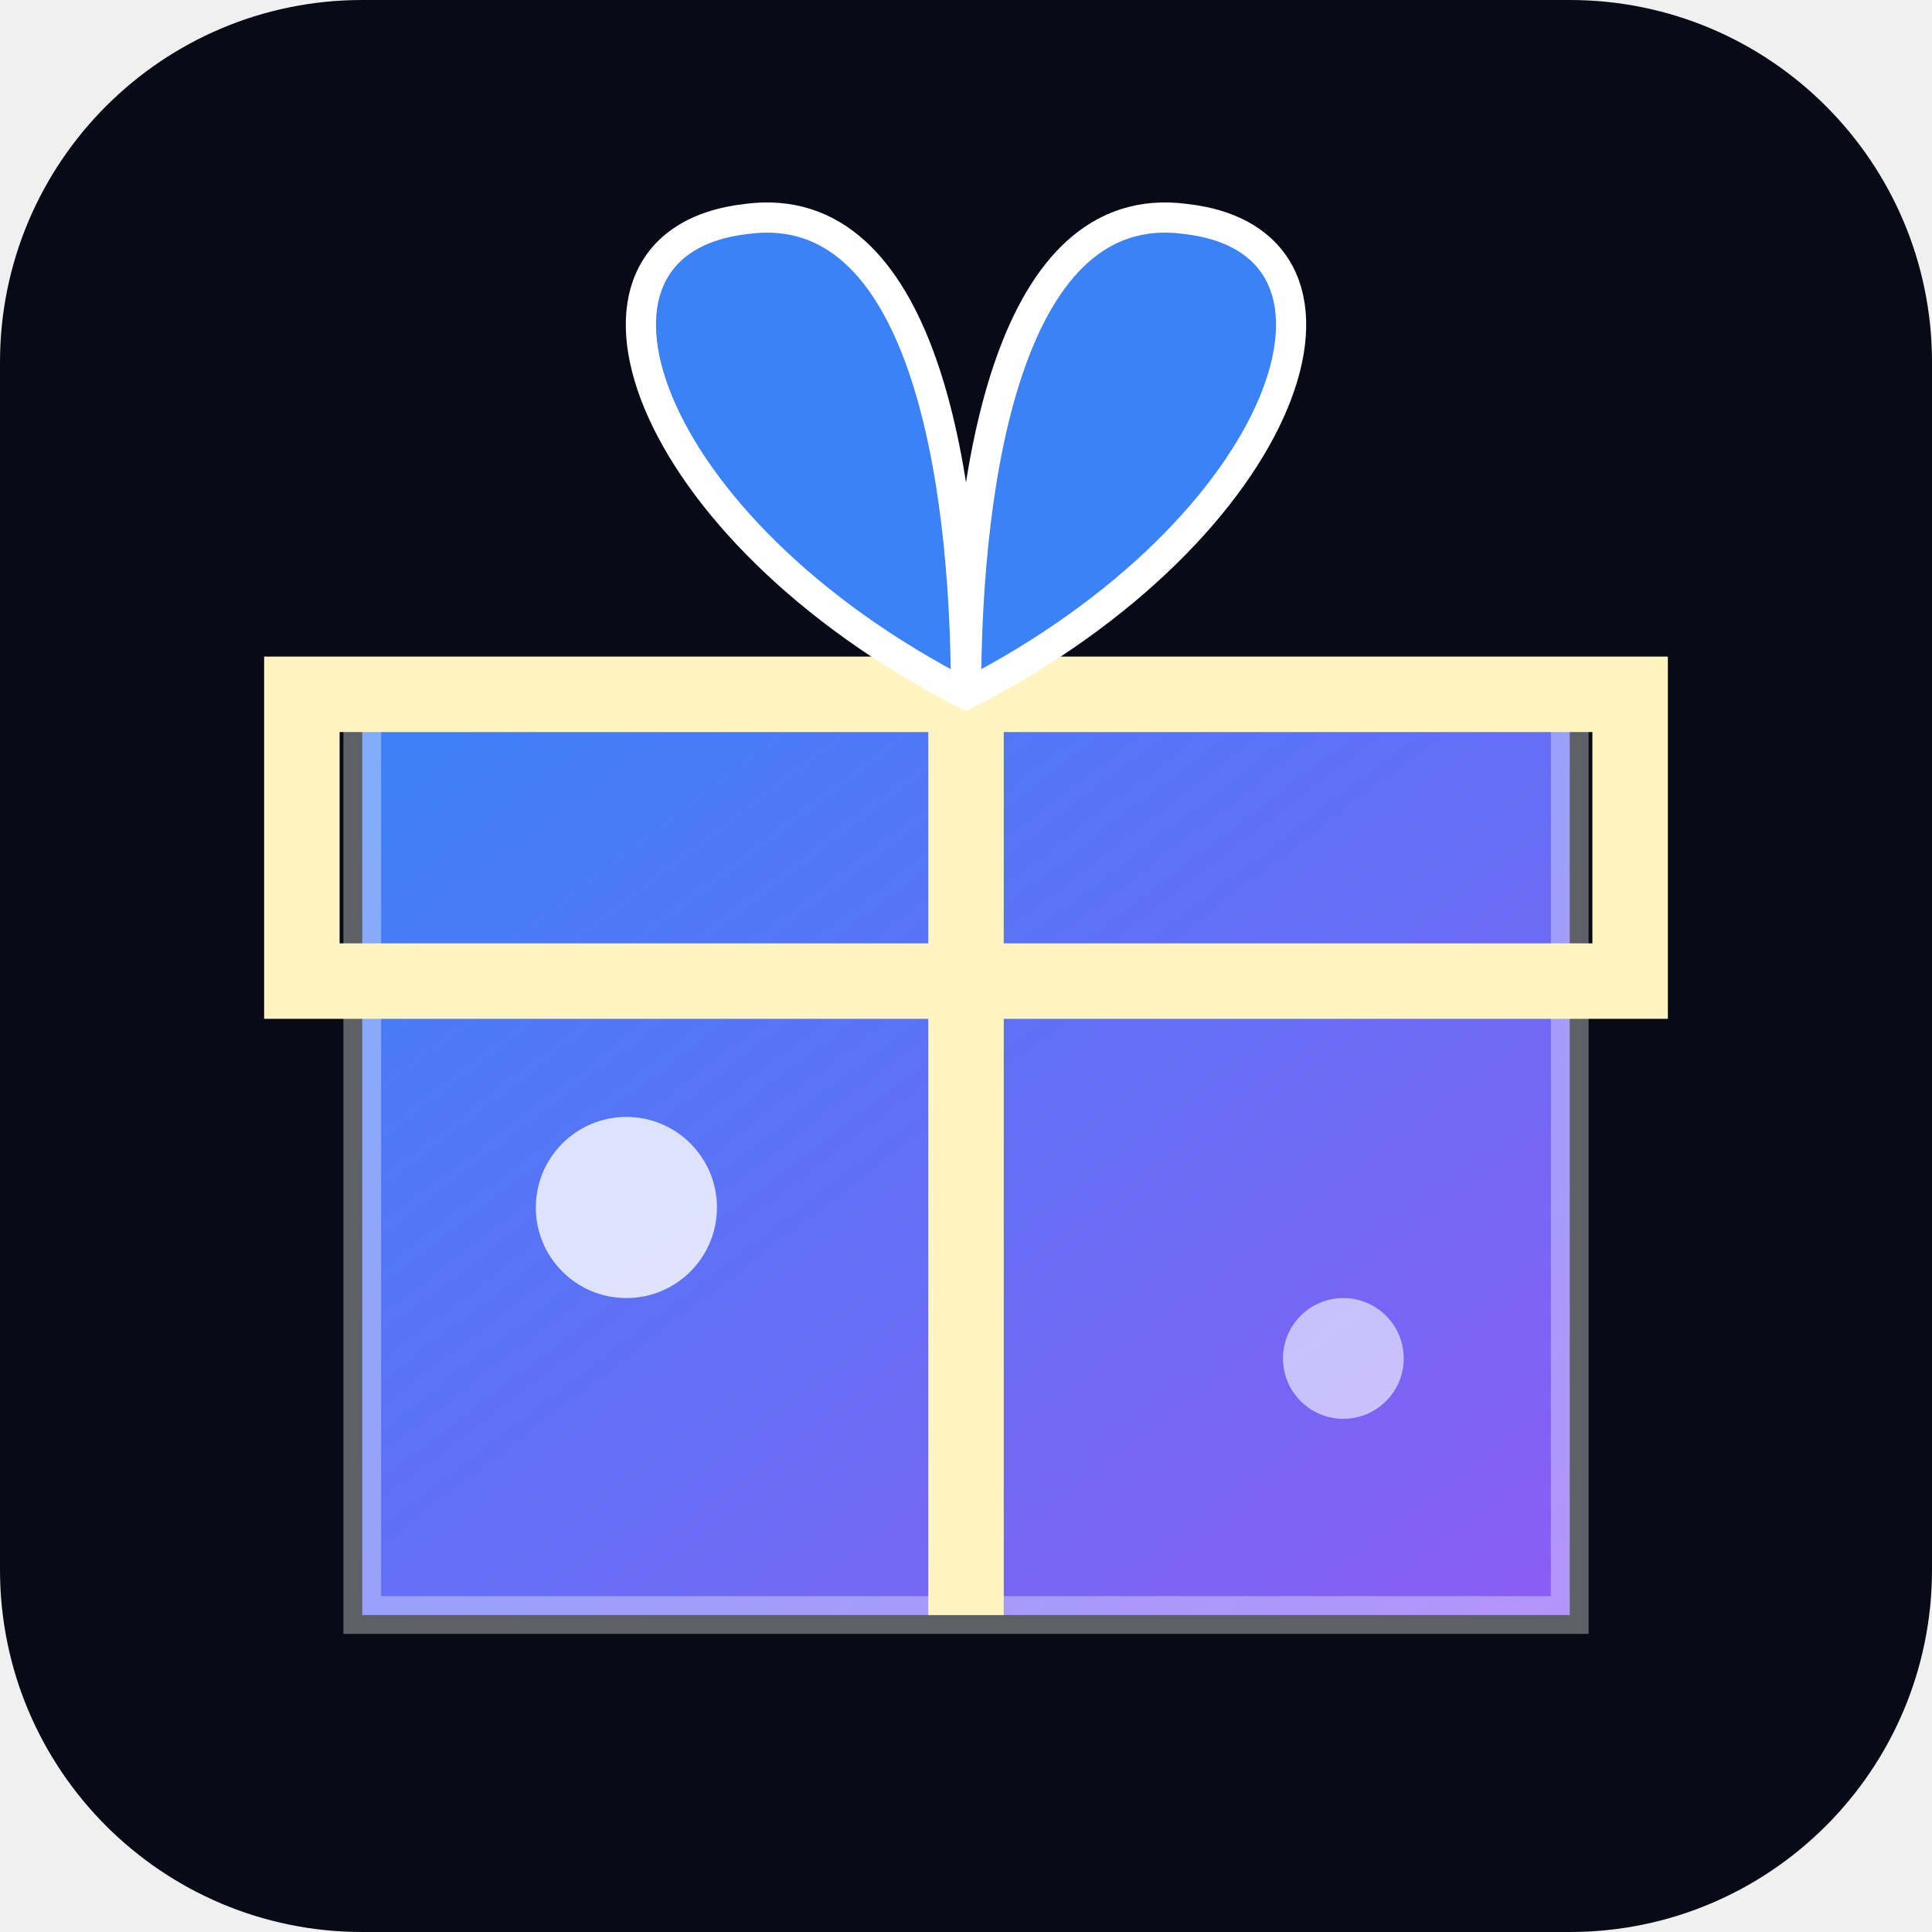
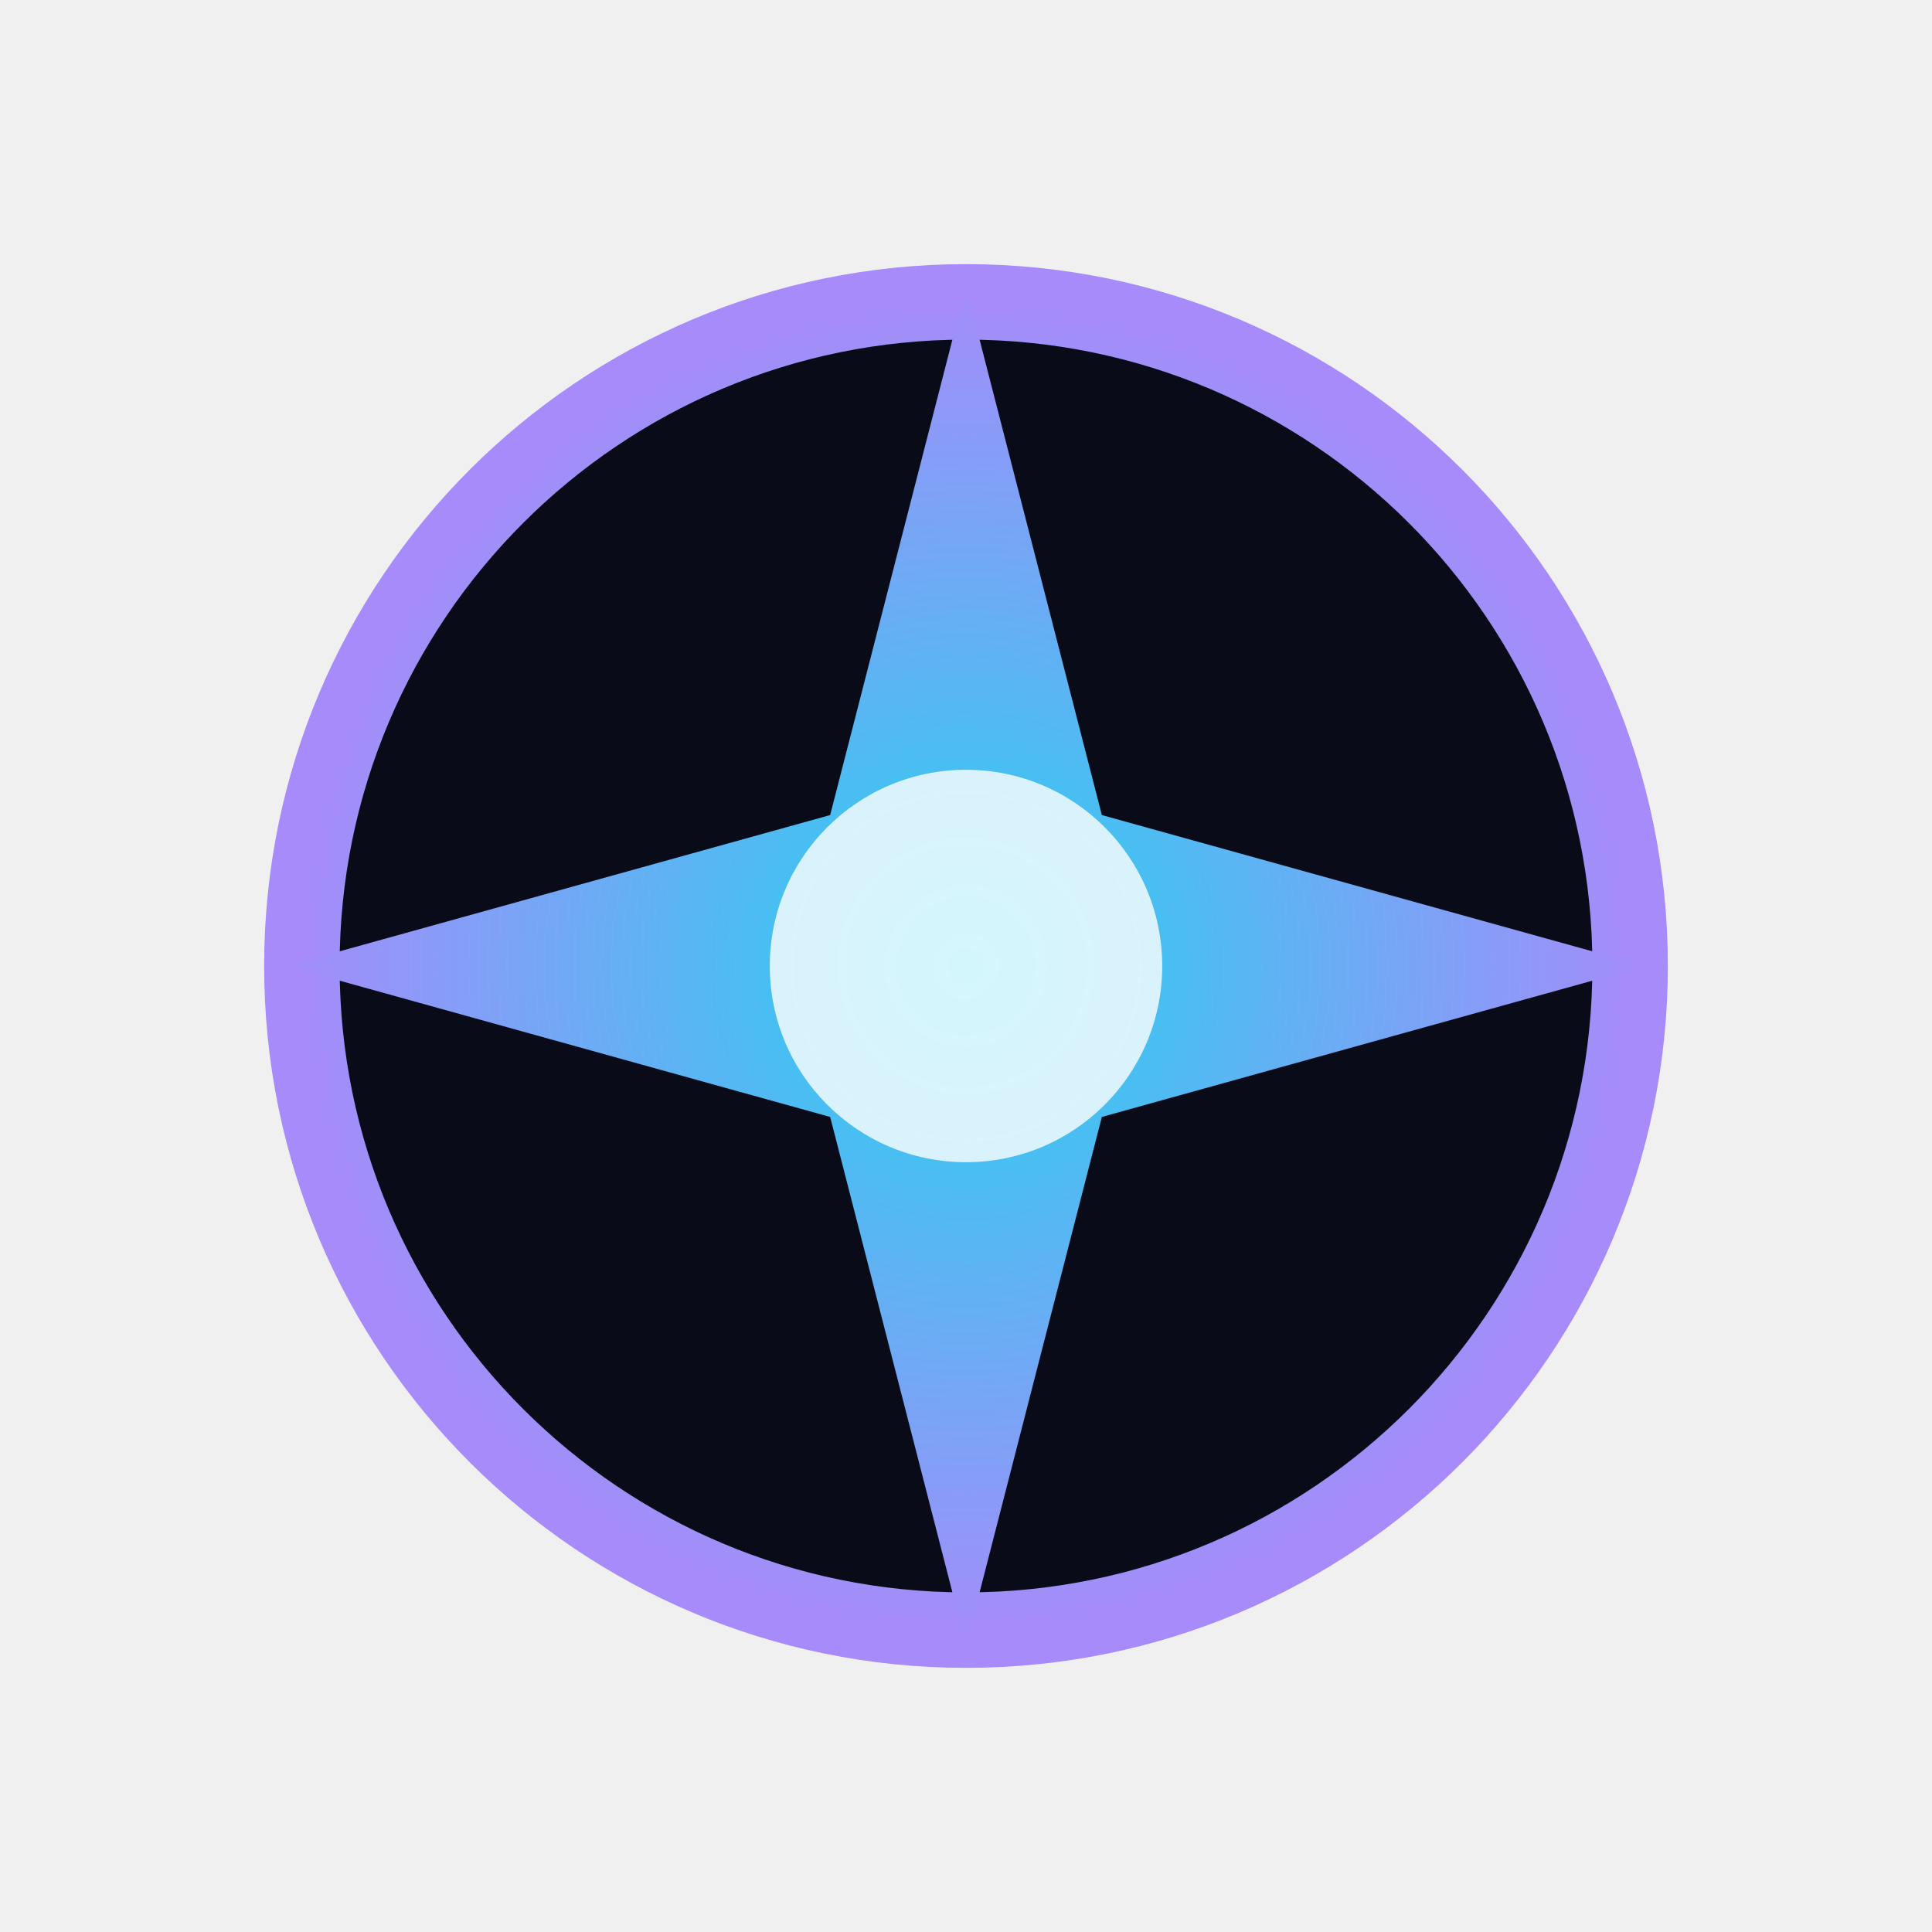
<svg xmlns="http://www.w3.org/2000/svg" viewBox="0 0 256 256">
  <defs>
-     <linearGradient id="g" x1="0" y1="0" x2="1" y2="1">
-       <stop stop-color="#3B82F6" />
-       <stop offset="1" stop-color="#8B5CF6" />
-     </linearGradient>
+     <radialGradient id="g">
+       <stop stop-color="#22D3EE" />
+       <stop offset="1" stop-color="#A78BFA" />
+     </radialGradient>
  </defs>
-   <rect width="256" height="256" rx="48" fill="#080A16" />
-   <path d="M48 92h160v122H48z" fill="url(#g)" stroke="#fff" stroke-opacity=".35" stroke-width="5" />
-   <path d="M128 92v122M40 92h176v38H40z" fill="none" stroke="#FFF4C2" stroke-width="10" />
-   <path d="M128 92C85 70 72 32 99 29c23-3 29 33 29 63 0-30 6-66 29-63 27 3 14 41-29 63z" fill="#3B82F6" stroke="#fff" stroke-width="4" />
-   <circle cx="83" cy="160" r="12" fill="#fff" opacity=".8" />
-   <circle cx="178" cy="180" r="8" fill="#fff" opacity=".6" />
+   <circle cx="128" cy="128" r="88" fill="#090B18" stroke="url(#g)" stroke-width="10" />
+   <path d="M128 38 L146 108 L218 128 L146 148 L128 218 L110 148 L38 128 L110 108 Z" fill="url(#g)">
+     <animateTransform attributeName="transform" type="rotate" from="0 128 128" to="360 128 128" dur="2.9s" repeatCount="indefinite" />
+   </path>
+   <circle cx="128" cy="128" r="26" fill="#fff" opacity=".8">
+     <animate attributeName="opacity" values=".35;.9;.35" dur="1.1s" repeatCount="indefinite" />
+   </circle>
</svg>
